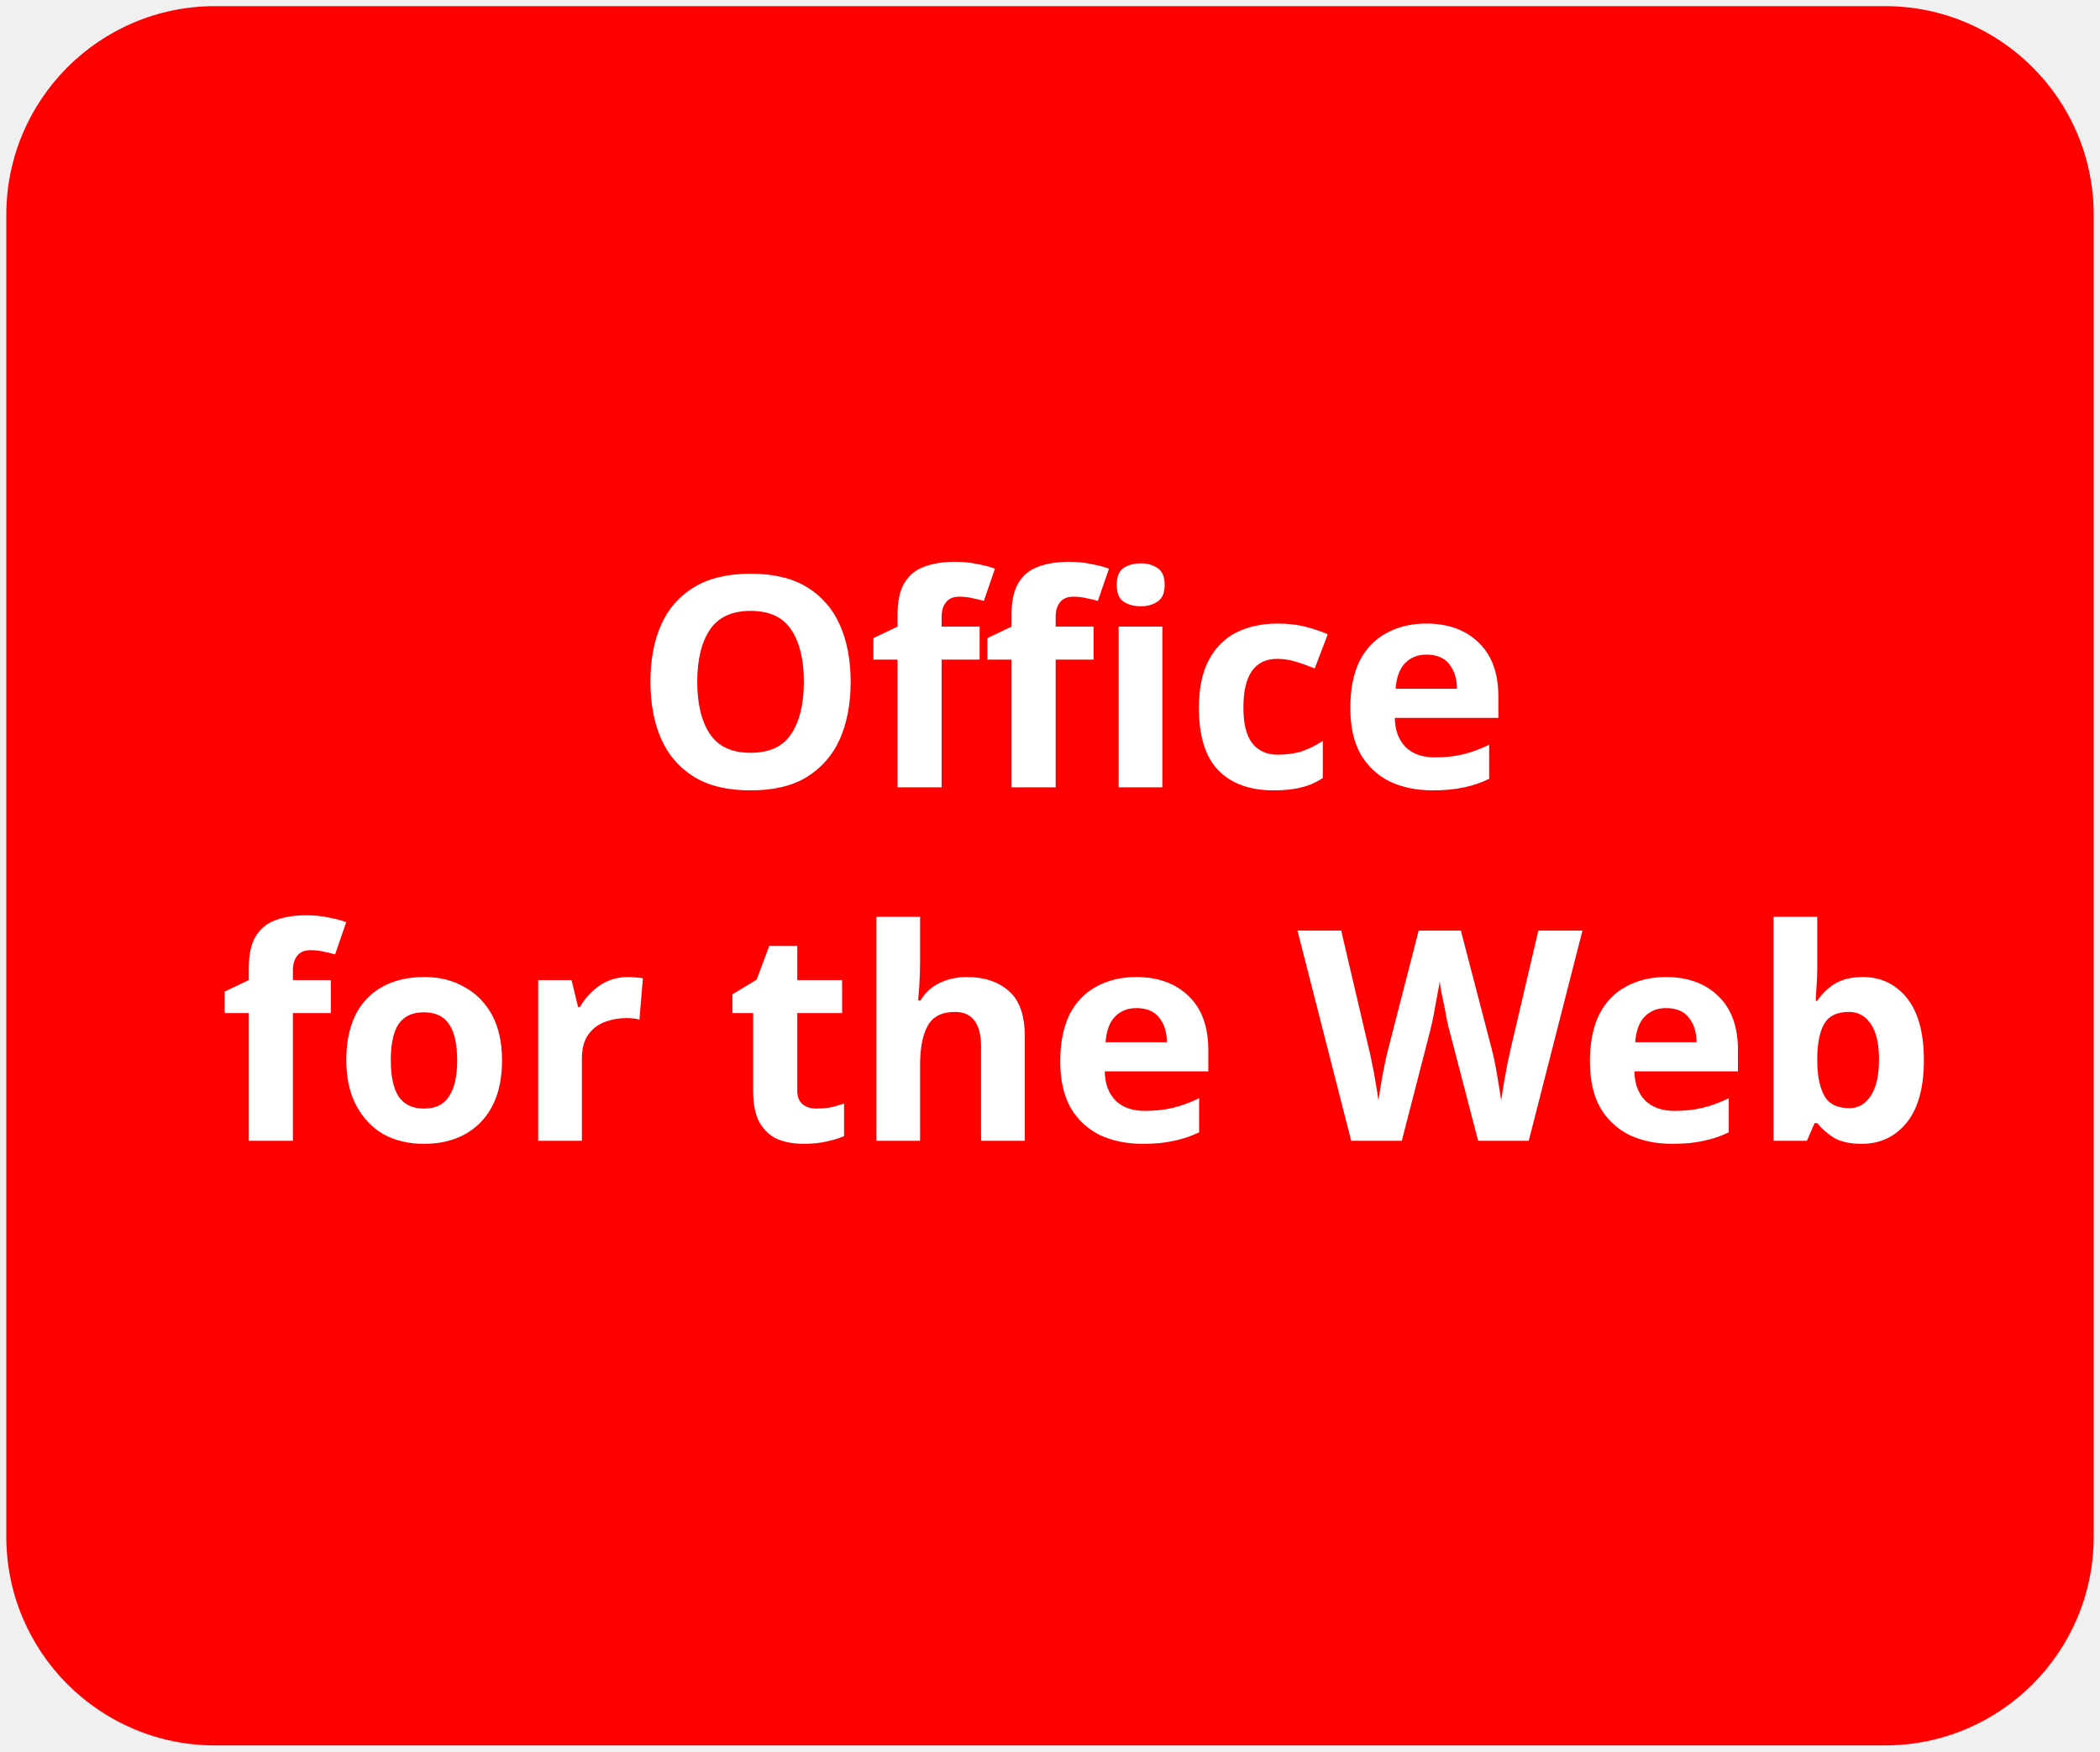
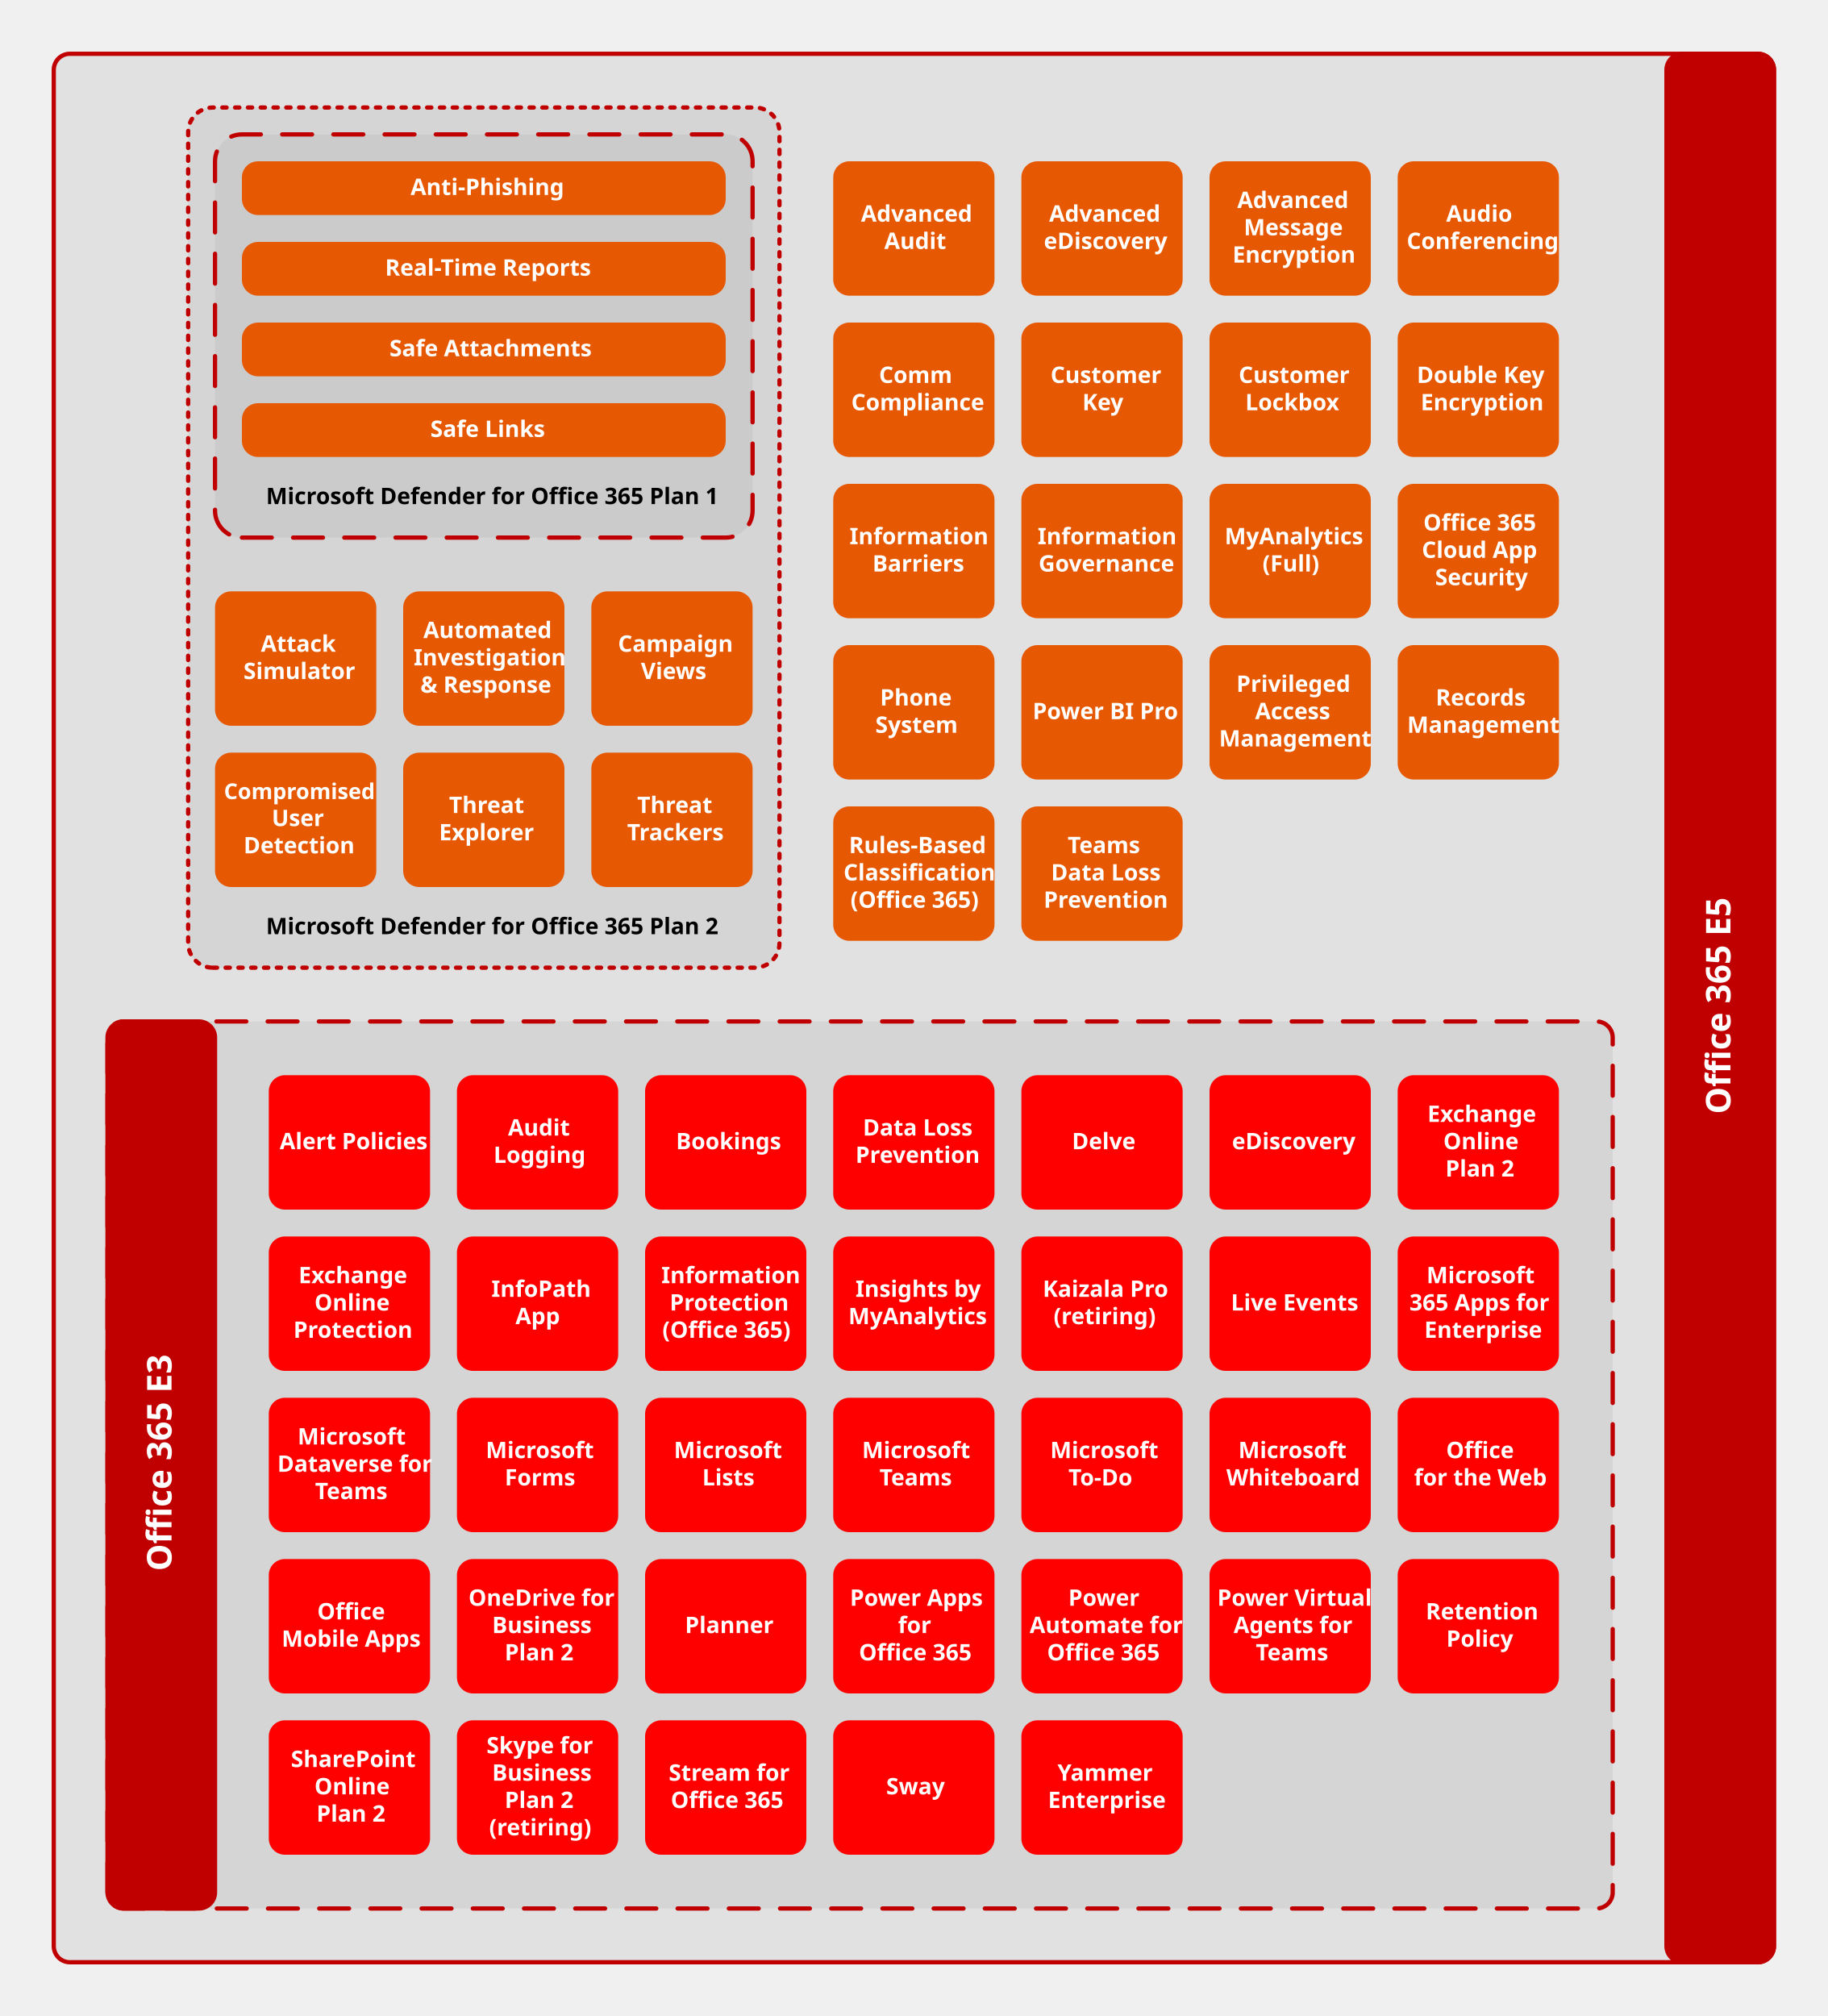
- <svg xmlns="http://www.w3.org/2000/svg" xmlns:xlink="http://www.w3.org/1999/xlink" width="1.188in" height="0.991in" viewBox="0 0 85.539 71.366" xml:space="preserve" color-interpolation-filters="sRGB" class="st4">
+ <svg xmlns="http://www.w3.org/2000/svg" xmlns:xlink="http://www.w3.org/1999/xlink" width="13.386in" height="14.764in" viewBox="0 0 963.78 1062.99" xml:space="preserve" color-interpolation-filters="sRGB" class="st15">
  <style type="text/css">
	
- 		.st1 {fill:#ff0000;stroke:none;stroke-linecap:round;stroke-linejoin:round;stroke-width:0.5}
- 		.st2 {fill:#ffffff;font-family:Segoe UI;font-size:1em;font-weight:bold}
- 		.st3 {font-size:1em}
- 		.st4 {fill:none;fill-rule:evenodd;font-size:12px;overflow:visible;stroke-linecap:square;stroke-miterlimit:3}
+ 		.st1 {fill:#a5a5a5;fill-opacity:0.2;stroke:#c00000;stroke-linecap:round;stroke-linejoin:round;stroke-width:2.25}
+ 		.st2 {fill:#a5a5a5;fill-opacity:0.2;stroke:#c00000;stroke-dasharray:15.75,11.25;stroke-linecap:round;stroke-linejoin:round;stroke-width:2.25}
+ 		.st3 {fill:#c00000;stroke:#c00000;stroke-linecap:round;stroke-linejoin:round;stroke-width:2.25}
+ 		.st4 {fill:#ffffff;font-family:Segoe UI;font-size:1.5em;font-weight:bold}
+ 		.st5 {fill:#a5a5a5;fill-opacity:0.2;stroke:#c00000;stroke-dasharray:2.25,4.5;stroke-linecap:round;stroke-linejoin:round;stroke-width:2.25}
+ 		.st6 {fill:none;stroke:none;stroke-linecap:round;stroke-linejoin:round;stroke-width:0.75}
+ 		.st7 {fill:#000000;font-family:Segoe UI;font-size:1em;font-weight:bold}
+ 		.st8 {fill:#e65802;stroke:none;stroke-linecap:round;stroke-linejoin:round;stroke-width:0.5}
+ 		.st9 {fill:#ffffff;font-family:Segoe UI;font-size:1em;font-weight:bold}
+ 		.st10 {font-size:1em}
+ 		.st11 {fill:#ffffff;font-family:Segoe UI;font-size:0.958em;font-weight:bold}
+ 		.st12 {font-size:1.043em}
+ 		.st13 {fill:#ff0000;stroke:none;stroke-linecap:round;stroke-linejoin:round;stroke-width:0.5}
+ 		.st14 {fill:#ff0000;stroke:none;stroke-linecap:round;stroke-linejoin:round;stroke-width:2.25}
+ 		.st15 {fill:none;fill-rule:evenodd;font-size:12px;overflow:visible;stroke-linecap:square;stroke-miterlimit:3}
	
	</style>
  <g>
+     <g id="shape1049-1" transform="translate(-127.559,1034.65) rotate(-90)">
+       <rect x="0" y="155.906" width="1006.3" height="907.087" rx="8.504" ry="8.504" class="st1" />
+     </g>
+     <g id="shape1051-3" transform="translate(-212.598,1006.3) rotate(-90)">
+       <rect x="0" y="269.291" width="467.717" height="793.701" rx="8.504" ry="8.504" class="st2" />
+     </g>
+     <a xlink:href="https://docs.microsoft.com/office365/enterprise/" xlink:show="new" target="_blank" xlink:title="Office 365 Enterprise">
+       <g id="shape1110-5" transform="translate(-127.559,1034.65) rotate(-90)">
+         <rect x="0" y="1006.3" width="1006.3" height="56.693" rx="8.504" ry="8.504" class="st3" />
+         <text x="447.22" y="1040.05" class="st4">Office 365 E5</text>
+       </g>
+     </a>
+     <a xlink:href="https://docs.microsoft.com/office365/enterprise/" xlink:show="new" target="_blank" xlink:title="Office 365 Enterprise">
+       <g id="shape1149-8" transform="translate(-949.606,1006.3) rotate(-90)">
+         <rect x="0" y="1006.3" width="467.717" height="56.693" rx="8.504" ry="8.504" class="st3" />
+         <text x="177.92" y="1040.05" class="st4">Office 365 E3</text>
+       </g>
+     </a>
+     <g id="shape1250-11" transform="translate(99.2126,-552.756)">
+       <path d="M12.99 1062.99 L298.82 1062.99 A12.992 12.992 -180 0 0 311.81 1050 L311.81 622.44 A12.992 12.992 -180 0        0 298.82 609.45 L12.99 609.45 A12.992 12.992 -180 0 0 0 622.44 L0 1050 A12.992 12.992 -180 0 0 12.99        1062.99 Z" class="st5" />
+     </g>
+     <a xlink:href="https://docs.microsoft.com/office365/servicedescriptions/office-365-advanced-threat-protection-service-description#feature-availability-across-advanced-threat-protection-atp-plans" xlink:show="new" target="_blank" xlink:title="Microsoft Defender for Office 365 Plan 2">
+       <g id="shape1251-13" transform="translate(99.2126,-552.756)">
+         <rect x="0" y="1020.47" width="311.811" height="42.52" class="st6" />
+         <text x="41.06" y="1045.33" class="st7">Microsoft Defender for Office 365 Plan 2</text>
+       </g>
+     </a>
+     <a xlink:href="https://docs.microsoft.com/office365/securitycompliance/threat-trackers" xlink:show="new" target="_blank" xlink:title="Threat Trackers">
+       <g id="shape1252-16" transform="translate(311.811,-595.276)">
+         <rect x="0" y="992.126" width="85.039" height="70.866" rx="8.504" ry="8.504" class="st8" />
+         <text x="24.19" y="1023.96" class="st9">Threat <tspan x="18.88" dy="1.2em" class="st10">Trackers</tspan>
+         </text>
+       </g>
+     </a>
+     <a xlink:href="https://docs.microsoft.com/office365/securitycompliance/attack-simulator" xlink:show="new" target="_blank" xlink:title="Attack Simulator">
+       <g id="shape1253-20" transform="translate(113.386,-680.315)">
+         <rect x="0" y="992.126" width="85.039" height="70.866" rx="8.504" ry="8.504" class="st8" />
+         <text x="24.17" y="1023.96" class="st9">Attack <tspan x="15" dy="1.2em" class="st10">Simulator</tspan>
+         </text>
+       </g>
+     </a>
+     <a xlink:href="https://docs.microsoft.com/microsoft-365/security/office-365-security/threat-explorer" xlink:show="new" target="_blank" xlink:title="Threat Explorer">
+       <g id="shape1254-24" transform="translate(212.598,-595.276)">
+         <rect x="0" y="992.126" width="85.039" height="70.866" rx="8.504" ry="8.504" class="st8" />
+         <text x="24.19" y="1023.96" class="st9">Threat <tspan x="18.9" dy="1.2em" class="st10">Explorer</tspan>
+         </text>
+       </g>
+     </a>
+     <a xlink:href="https://docs.microsoft.com/microsoft-365/security/office-365-security/automated-investigation-response-office" xlink:show="new" target="_blank" xlink:title="Automated Investigation and Response">
+       <g id="shape1255-28" transform="translate(212.598,-680.315)">
+         <rect x="0" y="992.126" width="85.039" height="70.866" rx="8.504" ry="8.504" class="st8" />
+         <text x="10.65" y="1016.76" class="st9">Automated <tspan x="5.53" dy="1.2em" class="st10">Investigation </tspan>
+           <tspan x="9.06" dy="1.2em" class="st10">&amp; Response</tspan>
+         </text>
+       </g>
+     </a>
+     <g id="shape1256-33" transform="translate(113.386,-779.528)">
+       <path d="M14.17 1062.99 L269.29 1062.99 A14.173 14.173 -180 0 0 283.46 1048.82 L283.46 864.57 A14.173 14.173 -180 0 0        269.29 850.39 L14.17 850.39 A14.173 14.173 -180 0 0 -0 864.57 L0 1048.82 A14.173 14.173 -180 0 0 14.17 1062.99        Z" class="st2" />
+     </g>
+     <a xlink:href="https://docs.microsoft.com/microsoft-365/security/office-365-security/atp-safe-links" xlink:show="new" target="_blank" xlink:title="Safe Links">
+       <g id="shape1257-35" transform="translate(127.559,-822.047)">
+         <rect x="0" y="1034.65" width="255.118" height="28.346" rx="8.504" ry="8.504" class="st8" />
+         <text x="99.37" y="1052.42" class="st9">Safe Links</text>
+       </g>
+     </a>
+     <a xlink:href="https://docs.microsoft.com/microsoft-365/security/office-365-security/atp-safe-attachments" xlink:show="new" target="_blank" xlink:title="Safe Attachments">
+       <g id="shape1258-38" transform="translate(127.559,-864.567)">
+         <rect x="0" y="1034.65" width="255.118" height="28.346" rx="8.504" ry="8.504" class="st8" />
+         <text x="77.81" y="1052.42" class="st9">Safe Attachments</text>
+       </g>
+     </a>
+     <a xlink:href="https://docs.microsoft.com/microsoft-365/security/office-365-security/atp-anti-phishing" xlink:show="new" target="_blank" xlink:title="Anti-Phishing">
+       <g id="shape1259-41" transform="translate(127.559,-949.606)">
+         <rect x="0" y="1034.65" width="255.118" height="28.346" rx="8.504" ry="8.504" class="st8" />
+         <text x="88.94" y="1052.42" class="st9">Anti-Phishing</text>
+       </g>
+     </a>
+     <a xlink:href="https://docs.microsoft.com/office365/servicedescriptions/office-365-advanced-threat-protection-service-description#feature-availability-across-advanced-threat-protection-atp-plans" xlink:show="new" target="_blank" xlink:title="Microsoft Defender for Office 365 Plan 1">
+       <g id="shape1260-44" transform="translate(113.386,-779.527)">
+         <rect x="0" y="1020.47" width="283.465" height="42.52" class="st6" />
+         <text x="26.89" y="1045.33" class="st7">Microsoft Defender for Office 365 Plan 1</text>
+       </g>
+     </a>
+     <a xlink:href="https://docs.microsoft.com/microsoft-365/security/office-365-security/address-compromised-users-quickly" xlink:show="new" target="_blank" xlink:title="Compromised User Detection">
+       <g id="shape1261-47" transform="translate(113.386,-595.276)">
+         <rect x="0" y="992.126" width="85.039" height="70.866" rx="8.504" ry="8.504" class="st8" />
+         <text x="4.68" y="1016.61" class="st11">Compromised <tspan x="29.91" dy="1.187em" class="st12">User </tspan>
+           <tspan x="15.05" dy="1.2em" class="st12">Detection</tspan>
+         </text>
+       </g>
+     </a>
+     <a xlink:href="https://docs.microsoft.com/microsoft-365/security/office-365-security/campaigns" xlink:show="new" target="_blank" xlink:title="Campaign Views">
+       <g id="shape1262-52" transform="translate(311.811,-680.315)">
+         <rect x="0" y="992.126" width="85.039" height="70.866" rx="8.504" ry="8.504" class="st8" />
+         <text x="14.05" y="1023.96" class="st9">Campaign <tspan x="26.14" dy="1.2em" class="st10">Views</tspan>
+         </text>
+       </g>
+     </a>
+     <a xlink:href="https://docs.microsoft.com/MicrosoftTeams/what-is-phone-system-in-office-365" xlink:show="new" target="_blank" xlink:title="Phone System">
+       <g id="shape1263-56" transform="translate(439.37,-651.968)">
+         <rect x="0" y="992.126" width="85.039" height="70.866" rx="8.504" ry="8.504" class="st8" />
+         <text x="24.68" y="1023.96" class="st9">Phone <tspan x="22.21" dy="1.2em" class="st10">System</tspan>
+         </text>
+       </g>
+     </a>
+     <a xlink:href="https://docs.microsoft.com/microsoftteams/audio-conferencing-in-office-365" xlink:show="new" target="_blank" xlink:title="Audio Conferencing">
+       <g id="shape1264-60" transform="translate(737.008,-907.087)">
+         <rect x="0" y="992.126" width="85.039" height="70.866" rx="8.504" ry="8.504" class="st8" />
+         <text x="25.58" y="1023.96" class="st9">Audio <tspan x="4.74" dy="1.2em" class="st10">Conferencing</tspan>
+         </text>
+       </g>
+     </a>
+     <a xlink:href="https://docs.microsoft.com/power-bi/service-get-started" xlink:show="new" target="_blank" xlink:title="Power BI Pro">
+       <g id="shape1265-64" transform="translate(538.583,-651.968)">
+         <rect x="0" y="992.126" width="85.039" height="70.866" rx="8.504" ry="8.504" class="st8" />
+         <text x="5.95" y="1031.16" class="st9">Power BI Pro</text>
+       </g>
+     </a>
+     <a xlink:href="https://support.office.com/article/36f9cdd1-e64c-421b-a7e4-4a54d16440a2" xlink:show="new" target="_blank" xlink:title="Customer Lockbox">
+       <g id="shape1266-67" transform="translate(637.795,-822.047)">
+         <rect x="0" y="992.126" width="85.039" height="70.866" rx="8.504" ry="8.504" class="st8" />
+         <text x="15.37" y="1023.96" class="st9">Customer <tspan x="18.85" dy="1.2em" class="st10">Lockbox</tspan>
+         </text>
+       </g>
+     </a>
+     <a xlink:href="https://support.office.com/article/f2cd475a-e592-46cf-80a3-1bfb0fa17697" xlink:show="new" target="_blank" xlink:title="Customer Key">
+       <g id="shape1267-71" transform="translate(538.583,-822.047)">
+         <rect x="0" y="992.126" width="85.039" height="70.866" rx="8.504" ry="8.504" class="st8" />
+         <text x="15.37" y="1023.96" class="st9">Customer <tspan x="32.15" dy="1.2em" class="st10">Key</tspan>
+         </text>
+       </g>
+     </a>
+     <a xlink:href="https://docs.microsoft.com/microsoft-365/compliance/manage-legal-investigations" xlink:show="new" target="_blank" xlink:title="Advanced eDiscovery">
+       <g id="shape1268-75" transform="translate(538.583,-907.087)">
+         <rect x="0" y="992.126" width="85.039" height="70.866" rx="8.504" ry="8.504" class="st8" />
+         <text x="14.63" y="1023.96" class="st9">Advanced <tspan x="11.84" dy="1.2em" class="st10">eDiscovery</tspan>
+         </text>
+       </g>
+     </a>
+     <a xlink:href="https://docs.microsoft.com/microsoft-365/compliance/privileged-access-management-solution-overview" xlink:show="new" target="_blank" xlink:title="Office 365 Privileged Access Management">
+       <g id="shape1269-79" transform="translate(637.795,-651.968)">
+         <rect x="0" y="992.126" width="85.039" height="70.866" rx="8.504" ry="8.504" class="st8" />
+         <text x="14.16" y="1016.76" class="st9">Privileged <tspan x="24.02" dy="1.2em" class="st10">Access </tspan>
+           <tspan x="5.02" dy="1.2em" class="st10">Management</tspan>
+         </text>
+       </g>
+     </a>
+     <a xlink:href="https://docs.microsoft.com/office365/securitycompliance/data-loss-prevention-policies#policy-evaluation-in-microsoft-teams" xlink:show="new" target="_blank" xlink:title="Teams DLP">
+       <g id="shape1270-84" transform="translate(538.583,-566.929)">
+         <rect x="0" y="992.126" width="85.039" height="70.866" rx="8.504" ry="8.504" class="st8" />
+         <text x="24.39" y="1016.76" class="st9">Teams <tspan x="15.63" dy="1.2em" class="st10">Data Loss </tspan>
+           <tspan x="11.73" dy="1.2em" class="st10">Prevention</tspan>
+         </text>
+       </g>
+     </a>
+     <a xlink:href="https://docs.microsoft.com/microsoft-365/compliance/ome-advanced-message-encryption" xlink:show="new" target="_blank" xlink:title="Advanced Message Encryption">
+       <g id="shape1271-89" transform="translate(637.795,-907.087)">
+         <rect x="0" y="992.126" width="85.039" height="70.866" rx="8.504" ry="8.504" class="st8" />
+         <text x="14.63" y="1016.76" class="st9">Advanced <tspan x="18.06" dy="1.2em" class="st10">Message </tspan>
+           <tspan x="12.14" dy="1.2em" class="st10">Encryption</tspan>
+         </text>
+       </g>
+     </a>
+     <a xlink:href="https://docs.microsoft.com/microsoft-365/compliance/information-barriers" xlink:show="new" target="_blank" xlink:title="Information Barriers">
+       <g id="shape1272-94" transform="translate(439.37,-737.008)">
+         <rect x="0" y="992.126" width="85.039" height="70.866" rx="8.504" ry="8.504" class="st8" />
+         <text x="8.57" y="1023.96" class="st9">Information <tspan x="20.69" dy="1.2em" class="st10">Barriers</tspan>
+         </text>
+       </g>
+     </a>
+     <a xlink:href="https://docs.microsoft.com/office365/servicedescriptions/mya-service-description" xlink:show="new" target="_blank" xlink:title="MyAnalytics (Full)">
+       <g id="shape1273-98" transform="translate(637.795,-737.008)">
+         <rect x="0" y="992.126" width="85.039" height="70.866" rx="8.504" ry="8.504" class="st8" />
+         <text x="7.98" y="1023.96" class="st9">MyAnalytics <tspan x="27.93" dy="1.2em" class="st10">(Full)</tspan>
+         </text>
+       </g>
+     </a>
+     <a xlink:href="https://docs.microsoft.com/microsoft-365/compliance/communication-compliance" xlink:show="new" target="_blank" xlink:title="Communication Compliance">
+       <g id="shape1274-102" transform="translate(439.37,-822.047)">
+         <rect x="0" y="992.126" width="85.039" height="70.866" rx="8.504" ry="8.504" class="st8" />
+         <text x="24.12" y="1023.96" class="st9">Comm <tspan x="9.5" dy="1.2em" class="st10">Compliance</tspan>
+         </text>
+       </g>
+     </a>
+     <a xlink:href="https://docs.microsoft.com/cloud-app-security/editions-cloud-app-security-o365" xlink:show="new" target="_blank" xlink:title="Office 365 Cloud App Security">
+       <g id="shape1275-106" transform="translate(737.008,-737.008)">
+         <rect x="0" y="992.126" width="85.039" height="70.866" rx="8.504" ry="8.504" class="st8" />
+         <text x="13.53" y="1016.76" class="st9">Office 365 <tspan x="12.74" dy="1.2em" class="st10">Cloud App </tspan>
+           <tspan x="19.74" dy="1.2em" class="st10">Security</tspan>
+         </text>
+       </g>
+     </a>
+     <a xlink:href="https://docs.microsoft.com/microsoft-365/compliance/manage-information-governance" xlink:show="new" target="_blank" xlink:title="Information Governance">
+       <g id="shape1276-111" transform="translate(538.583,-737.008)">
+         <rect x="0" y="992.126" width="85.039" height="70.866" rx="8.504" ry="8.504" class="st8" />
+         <text x="8.57" y="1023.96" class="st9">Information <tspan x="9.09" dy="1.2em" class="st10">Governance</tspan>
+         </text>
+       </g>
+     </a>
+     <a xlink:href="https://docs.microsoft.com/microsoft-365/compliance/records-management" xlink:show="new" target="_blank" xlink:title="Records Management">
+       <g id="shape1277-115" transform="translate(737.008,-651.968)">
+         <rect x="0" y="992.126" width="85.039" height="70.866" rx="8.504" ry="8.504" class="st8" />
+         <text x="20.07" y="1023.96" class="st9">Records <tspan x="5.02" dy="1.2em" class="st10">Management</tspan>
+         </text>
+       </g>
+     </a>
+     <a xlink:href="https://docs.microsoft.com/microsoft-365/compliance/advanced-audit" xlink:show="new" target="_blank" xlink:title="Advanced Audit">
+       <g id="shape1278-119" transform="translate(439.37,-907.087)">
+         <rect x="0" y="992.126" width="85.039" height="70.866" rx="8.504" ry="8.504" class="st8" />
+         <text x="14.63" y="1023.96" class="st9">Advanced <tspan x="26.92" dy="1.2em" class="st10">Audit</tspan>
+         </text>
+       </g>
+     </a>
+     <a xlink:href="https://azure.microsoft.com/pricing/details/information-protection/" xlink:show="new" target="_blank" xlink:title="Rules-Based Classification for Office 365">
+       <g id="shape1279-123" transform="translate(439.37,-566.929)">
+         <rect x="0" y="992.126" width="85.039" height="70.866" rx="8.504" ry="8.504" class="st8" />
+         <text x="8.28" y="1016.76" class="st9">Rules-Based <tspan x="5.41" dy="1.2em" class="st10">Classification</tspan>
+           <tspan x="9.1" dy="1.2em" class="st10">(Office 365)</tspan>
+         </text>
+       </g>
+     </a>
+     <a xlink:href="https://docs.microsoft.com/microsoft-365/compliance/double-key-encryption" xlink:show="new" target="_blank" xlink:title="Double Key Encryption">
+       <g id="shape1280-128" transform="translate(737.008,-822.047)">
+         <rect x="0" y="992.126" width="85.039" height="70.866" rx="8.504" ry="8.504" class="st8" />
+         <text x="10.1" y="1023.96" class="st9">Double Key <tspan x="12.14" dy="1.2em" class="st10">Encryption</tspan>
+         </text>
+       </g>
+     </a>
+     <a xlink:href="https://www.microsoft.com/microsoft-365/business/microsoft-365-apps-for-enterprise-product" xlink:show="new" target="_blank" xlink:title="Microsoft 365 Apps for Enterprise">
+       <g id="shape1281-132" transform="translate(737.008,-340.157)">
+         <rect x="0" y="992.126" width="85.039" height="70.866" rx="8.504" ry="8.504" class="st13" />
+         <text x="15.19" y="1016.76" class="st9">Microsoft <tspan x="6.2" dy="1.2em" class="st10">365 Apps for </tspan>
+           <tspan x="14.03" dy="1.2em" class="st10">Enterprise</tspan>
+         </text>
+       </g>
+     </a>
+     <a xlink:href="https://products.office.com/business/task-management-software" xlink:show="new" target="_blank" xlink:title="Planner">
+       <g id="shape1282-137" transform="translate(340.158,-170.079)">
+         <rect x="0" y="992.126" width="85.039" height="70.866" rx="8.504" ry="8.504" class="st13" />
+         <text x="21.01" y="1031.16" class="st9">Planner</text>
+       </g>
+     </a>
+     <a xlink:href="https://docs.microsoft.com/stream/live-event-m365" xlink:show="new" target="_blank" xlink:title="Live Events">
+       <g id="shape1283-140" transform="translate(637.795,-340.157)">
+         <rect x="0" y="992.126" width="85.039" height="70.866" rx="8.504" ry="8.504" class="st13" />
+         <text x="11.3" y="1031.16" class="st9">Live Events</text>
+       </g>
+     </a>
+     <a xlink:href="https://products.office.com/business/myanalytics-personal-analytics" xlink:show="new" target="_blank" xlink:title="MyAnalytics">
+       <g id="shape1284-143" transform="translate(439.37,-340.157)">
+         <rect x="0" y="992.126" width="85.039" height="70.866" rx="8.504" ry="8.504" class="st13" />
+         <text x="11.74" y="1023.96" class="st9">Insights by <tspan x="7.98" dy="1.2em" class="st10">MyAnalytics</tspan>
+         </text>
+       </g>
+     </a>
+     <a xlink:href="https://products.office.com/yammer/yammer-overview" xlink:show="new" target="_blank" xlink:title="Yammer">
+       <g id="shape1285-147" transform="translate(538.583,-85.0394)">
+         <rect x="0" y="992.126" width="85.039" height="70.866" rx="8.504" ry="8.504" class="st13" />
+         <text x="19.02" y="1023.96" class="st9">Yammer <tspan x="14.03" dy="1.2em" class="st10">Enterprise</tspan>
+         </text>
+       </g>
+     </a>
+     <a xlink:href="https://products.office.com/microsoft-teams/" xlink:show="new" target="_blank" xlink:title="Microsoft Teams">
+       <g id="shape1286-151" transform="translate(439.37,-255.118)">
+         <rect x="0" y="992.126" width="85.039" height="70.866" rx="8.504" ry="8.504" class="st13" />
+         <text x="15.19" y="1023.96" class="st9">Microsoft <tspan x="24.39" dy="1.2em" class="st10">Teams</tspan>
+         </text>
+       </g>
+     </a>
+     <a xlink:href="https://docs.microsoft.com/stream/" xlink:show="new" target="_blank" xlink:title="Stream">
+       <g id="shape1287-155" transform="translate(340.157,-85.0394)">
+         <rect x="0" y="992.126" width="85.039" height="70.866" rx="8.504" ry="8.504" class="st13" />
+         <text x="12.45" y="1023.96" class="st9">Stream for <tspan x="13.53" dy="1.2em" class="st10">Office 365</tspan>
+         </text>
+       </g>
+     </a>
+     <a xlink:href="https://docs.microsoft.com/sharepoint/introduction" xlink:show="new" target="_blank" xlink:title="SharePoint Online">
+       <g id="shape1288-159" transform="translate(141.732,-85.0394)">
+         <rect x="0" y="992.126" width="85.039" height="70.866" rx="8.504" ry="8.504" class="st13" />
+         <text x="11.66" y="1016.76" class="st9">SharePoint <tspan x="24.05" dy="1.2em" class="st10">Online </tspan>
+           <tspan x="25.16" dy="1.2em" class="st10">Plan 2</tspan>
+         </text>
+       </g>
+     </a>
+     <a xlink:href="https://docs.microsoft.com/office365/servicedescriptions/skype-for-business-online-service-description/skype-for-business-online-service-description" xlink:show="new" target="_blank" xlink:title="Skype for Business Online">
+       <g id="shape1289-164" transform="translate(240.945,-85.0394)">
+         <rect x="0" y="992.126" width="85.039" height="70.866" rx="8.504" ry="8.504" class="st13" />
+         <text x="15.6" y="1009.56" class="st9">Skype for <tspan x="18.54" dy="1.2em" class="st10">Business </tspan>
+           <tspan x="25.16" dy="1.2em" class="st10">Plan 2</tspan>
+           <tspan x="16.98" dy="1.2em" class="st10">(retiring)</tspan>
+         </text>
+       </g>
+     </a>
+     <a xlink:href="https://products.office.com/onedrive-for-business/online-cloud-storage" xlink:show="new" target="_blank" xlink:title="OneDrive for Business">
+       <g id="shape1290-170" transform="translate(240.945,-170.079)">
+         <rect x="0" y="992.126" width="85.039" height="70.866" rx="8.504" ry="8.504" class="st13" />
+         <text x="6.07" y="1016.76" class="st9">OneDrive for <tspan x="18.54" dy="1.2em" class="st10">Business </tspan>
+           <tspan x="25.16" dy="1.2em" class="st10">Plan 2</tspan>
+         </text>
+       </g>
+     </a>
+     <a xlink:href="https://powerapps.microsoft.com/" xlink:show="new" target="_blank" xlink:title="Power Apps">
+       <g id="shape1291-175" transform="translate(439.37,-170.079)">
+         <rect x="0" y="992.126" width="85.039" height="70.866" rx="8.504" ry="8.504" class="st13" />
+         <text x="8.79" y="1016.76" class="st9">Power Apps<tspan x="34.16" dy="1.2em" class="st10">for </tspan>
+           <tspan x="13.53" dy="1.2em" class="st10">Office 365</tspan>
+         </text>
+       </g>
+     </a>
+     <a xlink:href="https://support.office.com/sway" xlink:show="new" target="_blank" xlink:title="Sway">
+       <g id="shape1292-180" transform="translate(439.37,-85.0394)">
+         <rect x="0" y="992.126" width="85.039" height="70.866" rx="8.504" ry="8.504" class="st13" />
+         <text x="27.91" y="1031.16" class="st9">Sway</text>
+       </g>
+     </a>
+     <a xlink:href="https://support.office.com/forms" xlink:show="new" target="_blank" xlink:title="Microsoft Forms">
+       <g id="shape1293-183" transform="translate(240.945,-255.118)">
+         <rect x="0" y="992.126" width="85.039" height="70.866" rx="8.504" ry="8.504" class="st13" />
+         <text x="15.19" y="1023.96" class="st9">Microsoft <tspan x="25.21" dy="1.2em" class="st10">Forms</tspan>
+         </text>
+       </g>
+     </a>
+     <a xlink:href="https://go.microsoft.com/fwlink/?LinkId=511463" xlink:show="new" target="_blank" xlink:title="Delve">
+       <g id="shape1294-187" transform="translate(538.583,-425.197)">
+         <rect x="0" y="992.126" width="85.039" height="70.866" rx="8.504" ry="8.504" class="st13" />
+         <text x="26.65" y="1031.16" class="st9">Delve</text>
+       </g>
+     </a>
+     <a xlink:href="https://powerautomate.microsoft.com/" xlink:show="new" target="_blank" xlink:title="Power Automate">
+       <g id="shape1295-190" transform="translate(538.583,-170.079)">
+         <rect x="0" y="992.126" width="85.039" height="70.866" rx="8.504" ry="8.504" class="st13" />
+         <text x="24.75" y="1016.76" class="st9">Power <tspan x="4.35" dy="1.2em" class="st10">Automate for</tspan>
+           <tspan x="13.53" dy="1.2em" class="st10">Office 365</tspan>
+         </text>
+       </g>
+     </a>
+     <a xlink:href="https://docs.microsoft.com/office365/securitycompliance/data-loss-prevention-policies" xlink:show="new" target="_blank" xlink:title="Data Loss Prevention">
+       <g id="shape1296-195" transform="translate(439.37,-425.197)">
+         <rect x="0" y="992.126" width="85.039" height="70.866" rx="8.504" ry="8.504" class="st13" />
+         <text x="15.63" y="1023.96" class="st9">Data Loss <tspan x="11.73" dy="1.2em" class="st10">Prevention</tspan>
+         </text>
+       </g>
+     </a>
+     <a xlink:href="https://docs.microsoft.com/office365/securitycompliance/retention-policies" xlink:show="new" target="_blank" xlink:title="Retention Policy">
+       <g id="shape1297-199" transform="translate(737.008,-170.079)">
+         <rect x="0" y="992.126" width="85.039" height="70.866" rx="8.504" ry="8.504" class="st13" />
+         <text x="14.81" y="1023.96" class="st9">Retention <tspan x="25.65" dy="1.2em" class="st10">Policy</tspan>
+         </text>
+       </g>
+     </a>
+     <a xlink:href="https://products.office.com/exchange/exchange-email-security-spam-protection" xlink:show="new" target="_blank" xlink:title="Exchange Online Protection">
+       <g id="shape1298-203" transform="translate(141.732,-340.157)">
+         <rect x="0" y="992.126" width="85.039" height="70.866" rx="8.504" ry="8.504" class="st13" />
+         <text x="15.7" y="1016.76" class="st9">Exchange <tspan x="24.05" dy="1.2em" class="st10">Online </tspan>
+           <tspan x="12.98" dy="1.2em" class="st10">Protection</tspan>
+         </text>
+       </g>
+     </a>
+     <a xlink:href="https://docs.microsoft.com/office365/securitycompliance/ediscovery-cases" xlink:show="new" target="_blank" xlink:title="eDiscovery">
+       <g id="shape1299-208" transform="translate(637.795,-425.197)">
+         <rect x="0" y="992.126" width="85.039" height="70.866" rx="8.504" ry="8.504" class="st13" />
+         <text x="11.84" y="1031.16" class="st9">eDiscovery</text>
+       </g>
+     </a>
+     <a xlink:href="https://products.office.com/en/business/microsoft-kaizala" xlink:show="new" target="_blank" xlink:title="Kaizala Pro">
+       <g id="shape1300-211" transform="translate(538.583,-340.157)">
+         <rect x="0" y="992.126" width="85.039" height="70.866" rx="8.504" ry="8.504" class="st13" />
+         <text x="11.26" y="1023.96" class="st9">Kaizala Pro <tspan x="16.98" dy="1.2em" class="st10">(retiring)</tspan>
+         </text>
+       </g>
+     </a>
+     <a xlink:href="https://azure.microsoft.com/pricing/details/information-protection/" xlink:show="new" target="_blank" xlink:title="Azure Information Protection for Office 365">
+       <g id="shape1301-215" transform="translate(340.157,-340.157)">
+         <rect x="0" y="992.126" width="85.039" height="70.866" rx="8.504" ry="8.504" class="st13" />
+         <text x="8.57" y="1016.76" class="st9">Information <tspan x="12.98" dy="1.2em" class="st10">Protection</tspan>
+           <tspan x="9.1" dy="1.2em" class="st10">(Office 365)</tspan>
+         </text>
+       </g>
+     </a>
+     <a xlink:href="https://docs.microsoft.com/office365/servicedescriptions/exchange-online-service-description/exchange-online-service-description#feature-availability-across-exchange-online-standalone-plans" xlink:show="new" target="_blank" xlink:title="Exchange Online">
+       <g id="shape1302-220" transform="translate(737.008,-425.197)">
+         <rect x="0" y="992.126" width="85.039" height="70.866" rx="8.504" ry="8.504" class="st14" />
+         <text x="15.7" y="1016.76" class="st9">Exchange <tspan x="24.05" dy="1.2em" class="st10">Online </tspan>
+           <tspan x="25.16" dy="1.2em" class="st10">Plan 2</tspan>
+         </text>
+       </g>
+     </a>
+     <a xlink:href="https://docs.microsoft.com/powerapps/teams/overview-data-platform" xlink:show="new" target="_blank" xlink:title="Microsoft Dataverse for Teams">
+       <g id="shape1303-225" transform="translate(141.732,-255.118)">
+         <rect x="0" y="992.126" width="85.039" height="70.866" rx="8.504" ry="8.504" class="st13" />
+         <text x="15.19" y="1016.76" class="st9">Microsoft <tspan x="4.52" dy="1.2em" class="st10">Dataverse for </tspan>
+           <tspan x="24.39" dy="1.2em" class="st10">Teams</tspan>
+         </text>
+       </g>
+     </a>
+     <a xlink:href="https://techcommunity.microsoft.com/t5/microsoft-365-blog/microsoft-lists-begins-general-availability-roll-out-to/ba-p/1524768" xlink:show="new" target="_blank" xlink:title="Microsoft Lists">
+       <g id="shape1304-230" transform="translate(340.157,-255.118)">
+         <rect x="0" y="992.126" width="85.039" height="70.866" rx="8.504" ry="8.504" class="st13" />
+         <text x="15.19" y="1023.96" class="st9">Microsoft <tspan x="30.13" dy="1.2em" class="st10">Lists</tspan>
+         </text>
+       </g>
+     </a>
+     <a xlink:href="https://support.microsoft.com/office/5382dc07-aaa5-45c9-8767-502333b214ce" xlink:show="new" target="_blank" xlink:title="Bookings">
+       <g id="shape1305-234" transform="translate(340.157,-425.197)">
+         <rect x="0" y="992.126" width="85.039" height="70.866" rx="8.504" ry="8.504" class="st13" />
+         <text x="16.29" y="1031.16" class="st9">Bookings</text>
+       </g>
+     </a>
+     <a xlink:href="https://www.microsoft.com/download/details.aspx?id=48734" xlink:show="new" target="_blank" xlink:title="InfoPath App">
+       <g id="shape1306-237" transform="translate(240.945,-340.157)">
+         <rect x="0" y="992.126" width="85.039" height="70.866" rx="8.504" ry="8.504" class="st13" />
+         <text x="18.16" y="1023.96" class="st9">InfoPath <tspan x="30.86" dy="1.2em" class="st10">App</tspan>
+         </text>
+       </g>
+     </a>
+     <a xlink:href="https://docs.microsoft.com/office365/securitycompliance/search-the-audit-log-in-security-and-compliance" xlink:show="new" target="_blank" xlink:title="Audit Logging">
+       <g id="shape1307-241" transform="translate(240.945,-425.197)">
+         <rect x="0" y="992.126" width="85.039" height="70.866" rx="8.504" ry="8.504" class="st13" />
+         <text x="26.92" y="1023.96" class="st9">Audit <tspan x="19.3" dy="1.2em" class="st10">Logging</tspan>
+         </text>
+       </g>
+     </a>
+     <a xlink:href="https://docs.microsoft.com/microsoft-365/compliance/alert-policies" xlink:show="new" target="_blank" xlink:title="Alert Policies">
+       <g id="shape1308-245" transform="translate(141.732,-425.197)">
+         <rect x="0" y="992.126" width="85.039" height="70.866" rx="8.504" ry="8.504" class="st13" />
+         <text x="5.74" y="1031.16" class="st9">Alert Policies</text>
+       </g>
+     </a>
+     <a xlink:href="https://support.microsoft.com/office/d236aef8-fcdf-4b5e-b5d7-7f157461e920" xlink:show="new" target="_blank" xlink:title="Microsoft Whiteboard">
+       <g id="shape1309-248" transform="translate(637.795,-255.118)">
+         <rect x="0" y="992.126" width="85.039" height="70.866" rx="8.504" ry="8.504" class="st13" />
+         <text x="15.19" y="1023.96" class="st9">Microsoft <tspan x="8.87" dy="1.2em" class="st10">Whiteboard</tspan>
+         </text>
+       </g>
+     </a>
+     <a xlink:href="https://support.microsoft.com/office/490c1a8c-2333-4952-8125-841afadb9620" xlink:show="new" target="_blank" xlink:title="Microsoft To-Do">
+       <g id="shape1310-252" transform="translate(538.583,-255.118)">
+         <rect x="0" y="992.126" width="85.039" height="70.866" rx="8.504" ry="8.504" class="st13" />
+         <text x="15.19" y="1023.96" class="st9">Microsoft <tspan x="24.82" dy="1.2em" class="st10">To</tspan>-Do</text>
+       </g>
+     </a>
+     <a xlink:href="https://docs.microsoft.com/power-virtual-agents/teams/fundamentals-what-is-power-virtual-agents-teams" xlink:show="new" target="_blank" xlink:title="Power Virtual Agents for Teams">
+       <g id="shape1311-256" transform="translate(637.795,-170.079)">
+         <rect x="0" y="992.126" width="85.039" height="70.866" rx="8.504" ry="8.504" class="st13" />
+         <text x="4.1" y="1016.76" class="st9">Power Virtual <tspan x="12.72" dy="1.2em" class="st10">Agents for </tspan>
+           <tspan x="24.39" dy="1.2em" class="st10">Teams</tspan>
+         </text>
+       </g>
+     </a>
+     <a xlink:href="https://products.office.com/mobile/office" xlink:show="new" target="_blank" xlink:title="Office Mobile">
+       <g id="shape1312-261" transform="translate(141.732,-170.079)">
+         <rect x="0" y="992.126" width="85.039" height="70.866" rx="8.504" ry="8.504" class="st13" />
+         <text x="25.54" y="1023.96" class="st9">Office <tspan x="6.78" dy="1.2em" class="st10">Mobile Apps</tspan>
+         </text>
+       </g>
+     </a>
    <a xlink:href="https://support.office.com/article/5622C7C9-721D-4B3D-8CB9-A7276C2470E5" xlink:show="new" target="_blank" xlink:title="Office Online">
-       <g id="shape1313-1" transform="translate(0.25,-0.25)">
-         <rect x="0" y="0.5" width="85.039" height="70.866" rx="8.504" ry="8.504" class="st1" />
-         <text x="25.54" y="32.33" class="st2">Office <tspan x="8.66" dy="1.2em" class="st3">for the Web</tspan>
-         </text>
+       <g id="shape1313-265" transform="translate(737.008,-255.118)">
+         <rect x="0" y="992.126" width="85.039" height="70.866" rx="8.504" ry="8.504" class="st13" />
+         <text x="25.54" y="1023.96" class="st9">Office <tspan x="8.66" dy="1.2em" class="st10">for the Web</tspan>
+         </text>
+       </g>
+     </a>
+     <a xlink:href="https://docs.microsoft.com/office365/servicedescriptions/office-365-advanced-threat-protection-service-description#real-time-reports" xlink:show="new" target="_blank" xlink:title="Real-Time Reports">
+       <g id="shape1314-269" transform="translate(127.559,-907.087)">
+         <rect x="0" y="1034.65" width="255.118" height="28.346" rx="8.504" ry="8.504" class="st8" />
+         <text x="75.5" y="1052.42" class="st9">Real-Time Reports</text>
      </g>
    </a>
  </g>
</svg>
